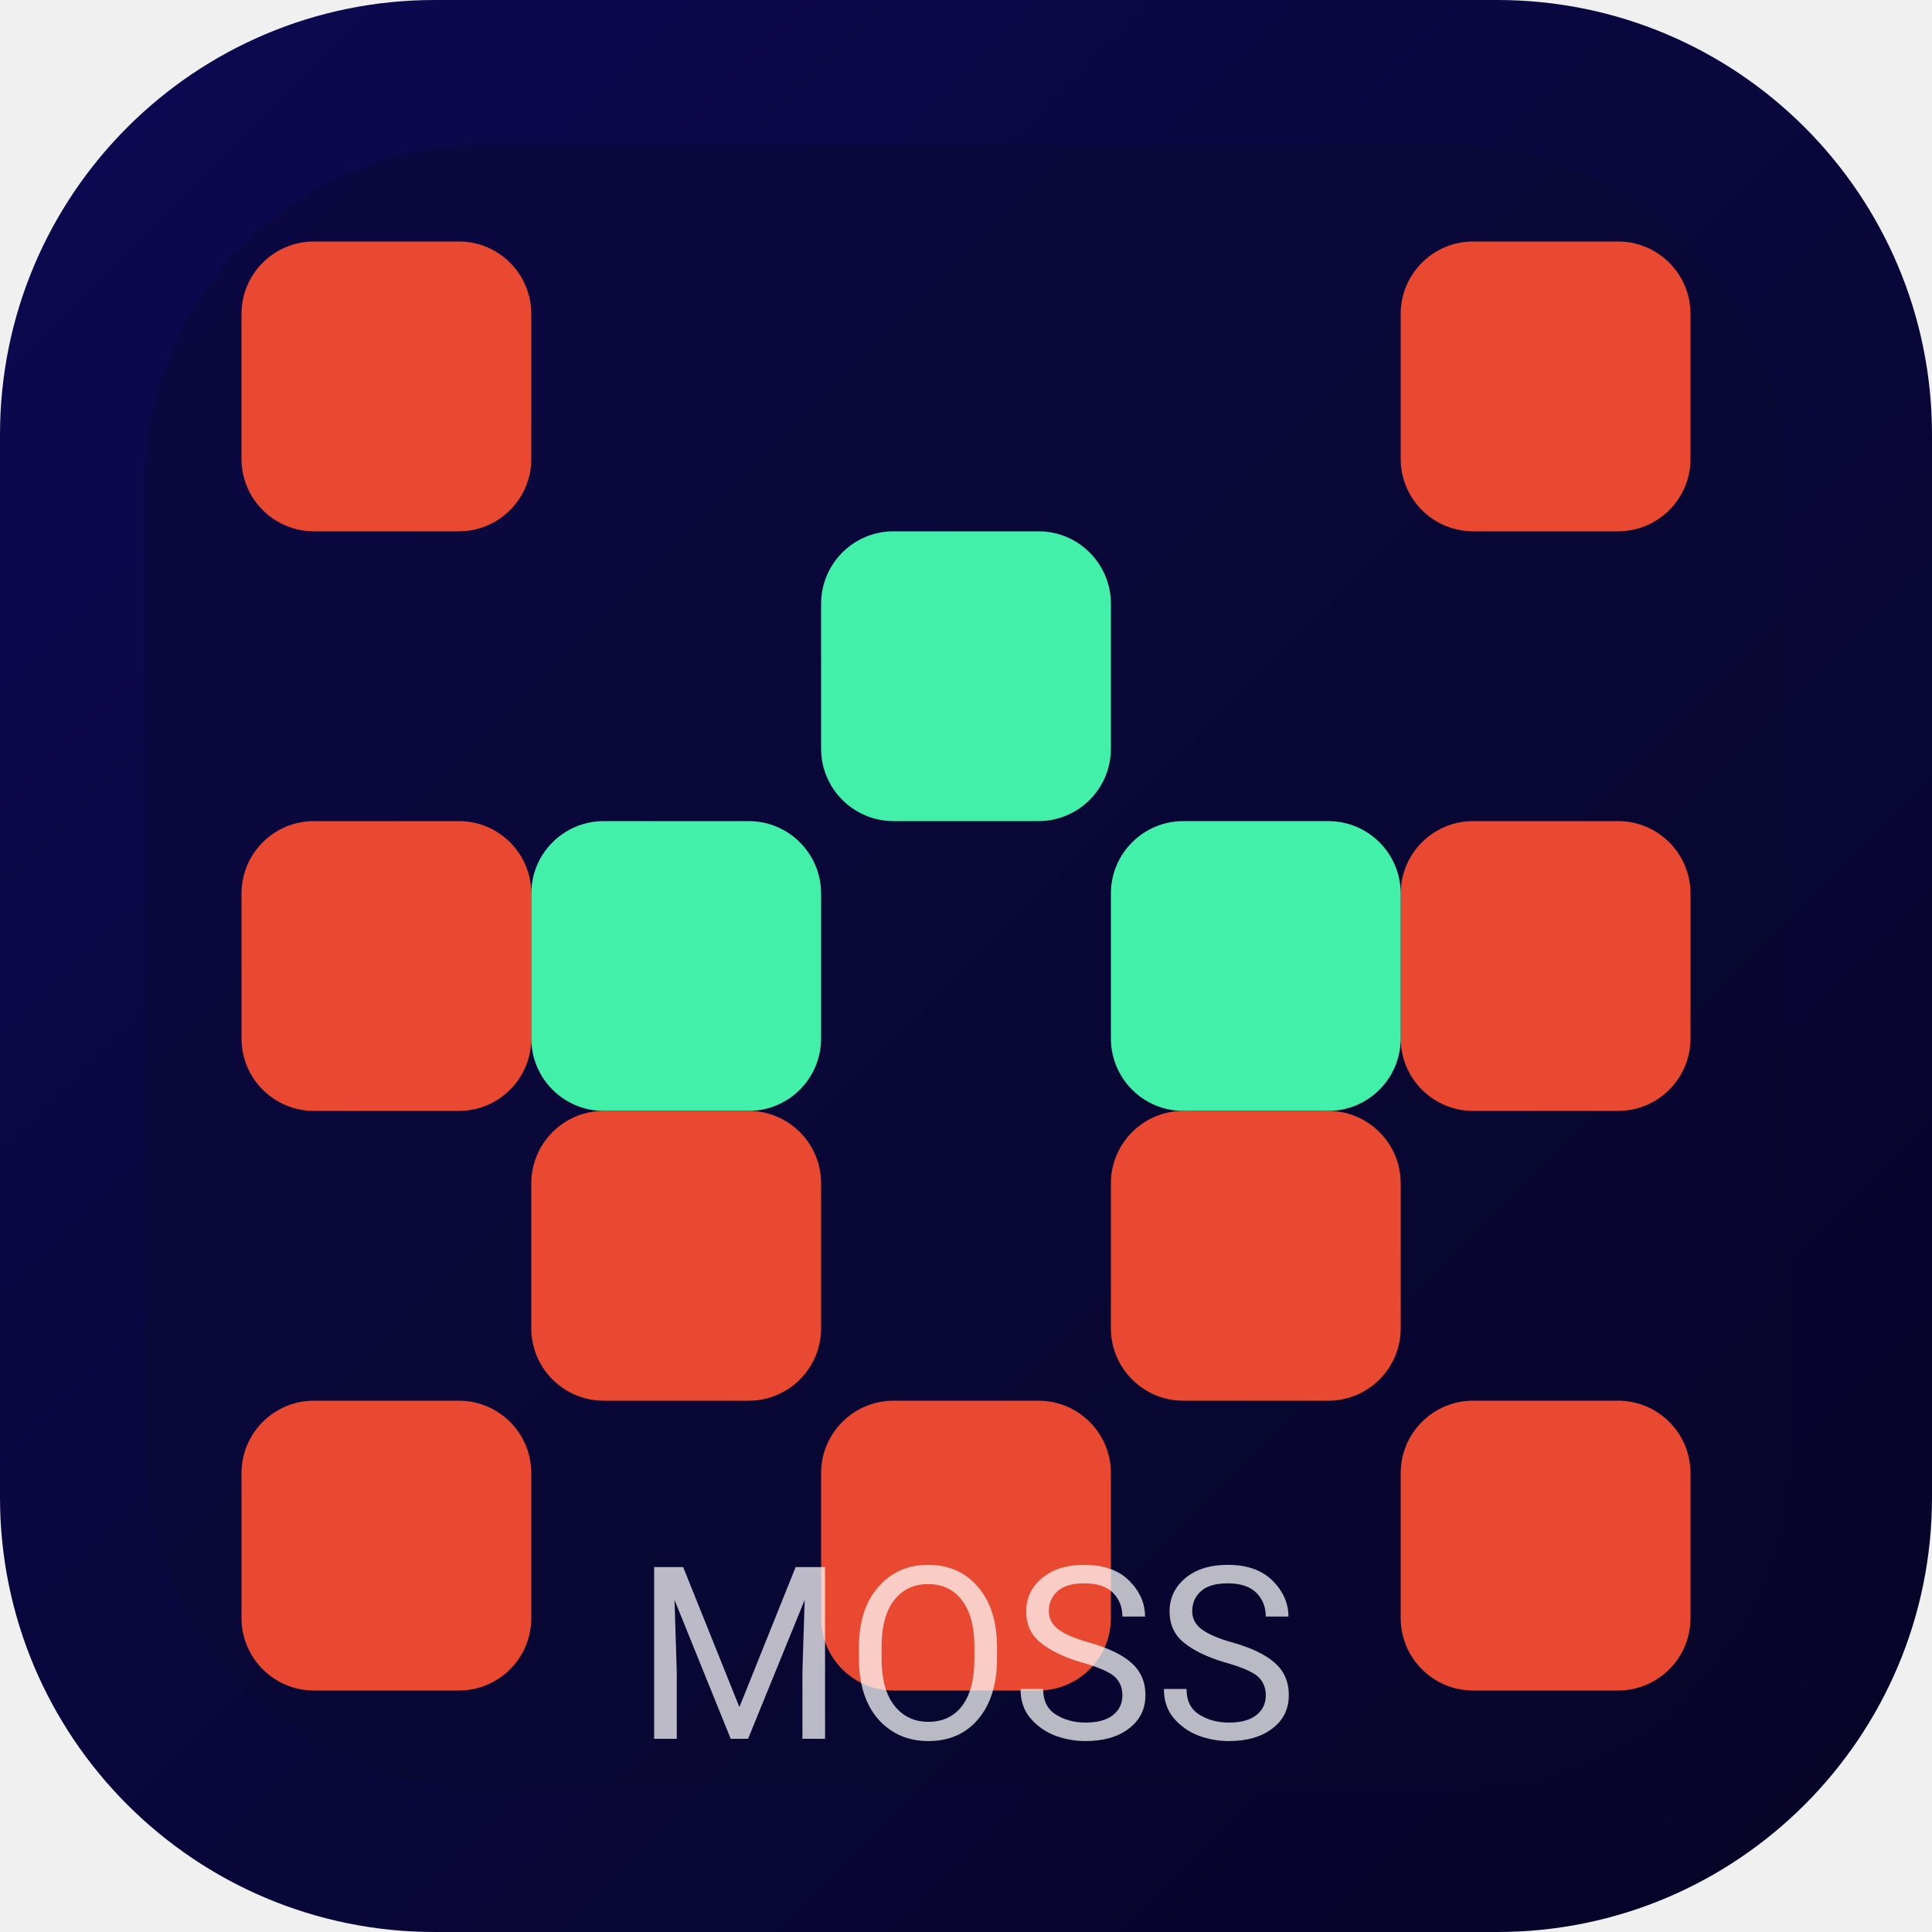
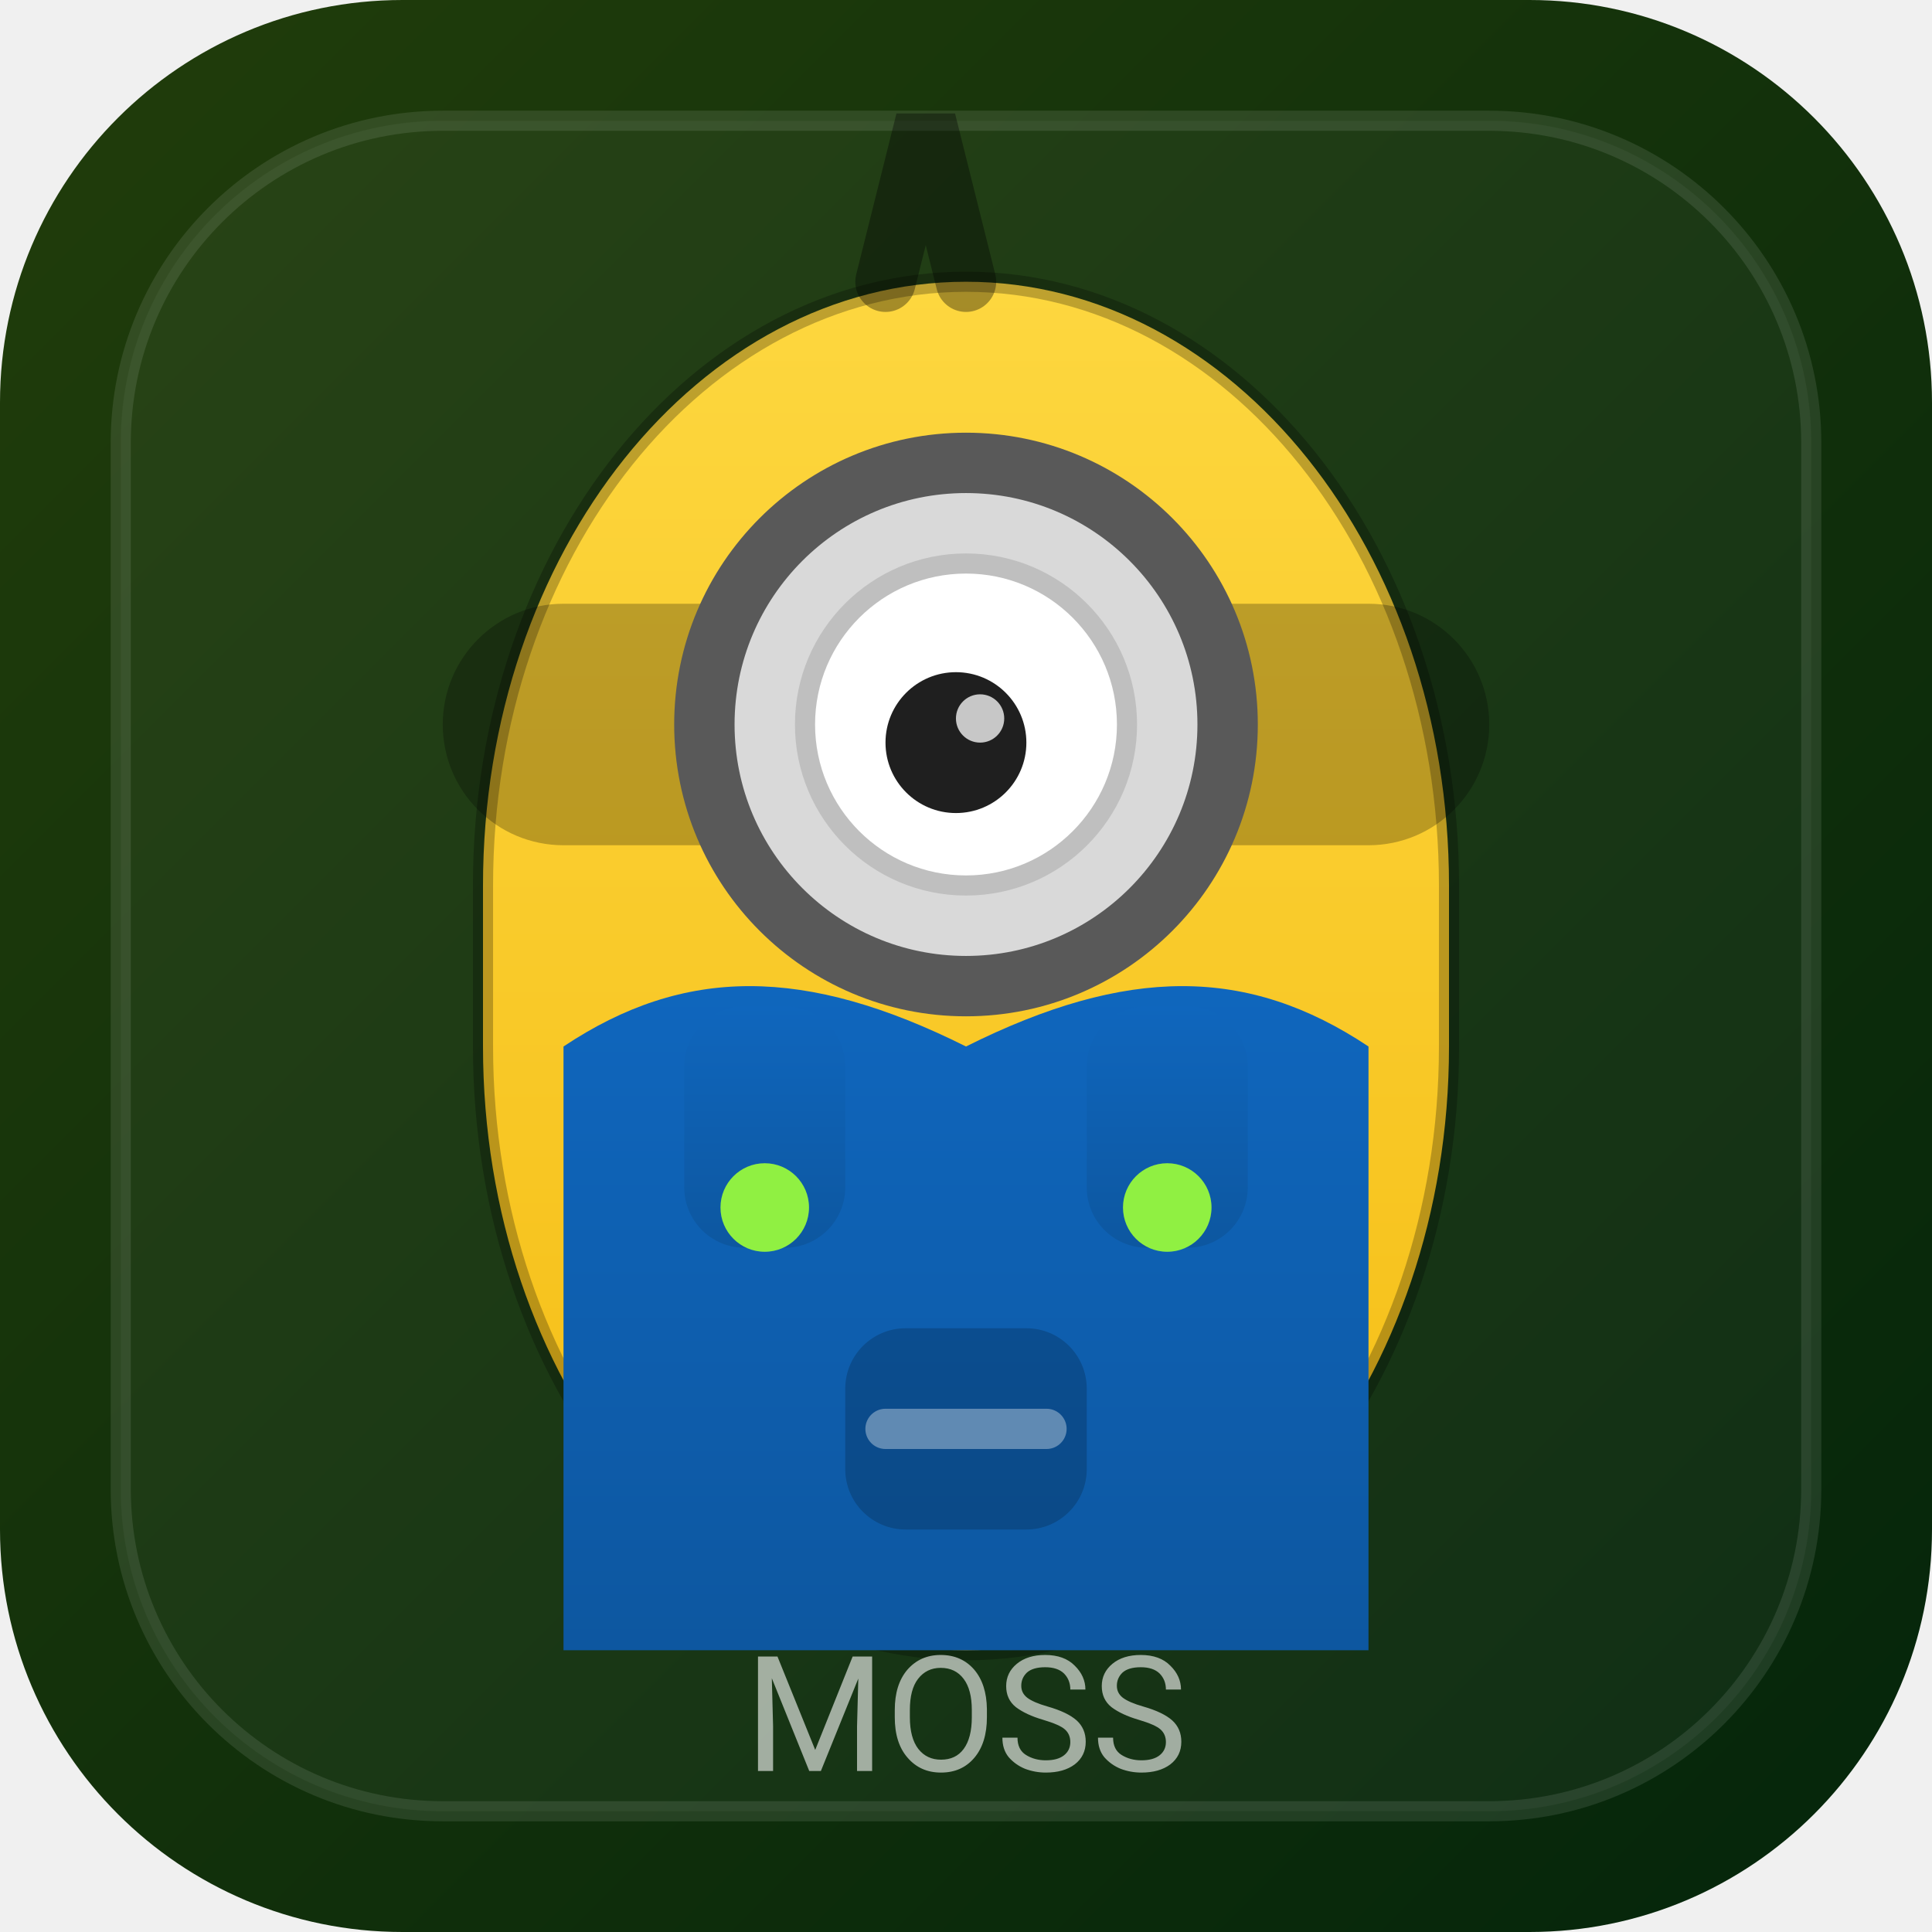
- <svg xmlns="http://www.w3.org/2000/svg" width="80" height="80" viewBox="0 0 80 80">
+ <svg xmlns="http://www.w3.org/2000/svg" width="96" height="96" viewBox="0 0 96 96">
  <defs>
-     <linearGradient id="g" x1="0" y1="0" x2="1" y2="1">
-       <stop offset="0" stop-color="hsl(243 80% 18%)" />
-       <stop offset="1" stop-color="hsl(243 80% 8%)" />
+     <linearGradient id="bg" x1="0" y1="0" x2="1" y2="1">
+       <stop offset="0" stop-color="hsl(93 70% 14%)" />
+       <stop offset="1" stop-color="hsl(133 80% 8%)" />
+     </linearGradient>
+     <linearGradient id="body" x1="0" y1="0" x2="0" y2="1">
+       <stop offset="0" stop-color="hsl(48 98% 62%)" />
+       <stop offset="1" stop-color="hsl(45 92% 52%)" />
+     </linearGradient>
+     <linearGradient id="denim" x1="0" y1="0" x2="0" y2="1">
+       <stop offset="0" stop-color="hsl(210 85% 40%)" />
+       <stop offset="1" stop-color="hsl(210 85% 34%)" />
    </linearGradient>
  </defs>
-   <rect x="0" y="0" width="80" height="80" rx="18" fill="url(#g)" />
-   <rect x="6" y="6" width="68" height="68" rx="14" fill="hsl(243 70% 10%)" opacity="0.35" />
-   <rect x="10" y="10" width="12" height="12" rx="3" fill="hsl(8 80% 55%)" />
-   <rect x="58" y="10" width="12" height="12" rx="3" fill="hsl(8 80% 55%)" />
-   <rect x="34" y="22" width="12" height="12" rx="3" fill="hsl(156 85% 60%)" />
-   <rect x="10" y="34" width="12" height="12" rx="3" fill="hsl(8 80% 55%)" />
-   <rect x="58" y="34" width="12" height="12" rx="3" fill="hsl(8 80% 55%)" />
-   <rect x="22" y="34" width="12" height="12" rx="3" fill="hsl(156 85% 60%)" />
-   <rect x="46" y="34" width="12" height="12" rx="3" fill="hsl(156 85% 60%)" />
-   <rect x="22" y="46" width="12" height="12" rx="3" fill="hsl(8 80% 55%)" />
-   <rect x="46" y="46" width="12" height="12" rx="3" fill="hsl(8 80% 55%)" />
-   <rect x="10" y="58" width="12" height="12" rx="3" fill="hsl(8 80% 55%)" />
-   <rect x="58" y="58" width="12" height="12" rx="3" fill="hsl(8 80% 55%)" />
-   <rect x="34" y="58" width="12" height="12" rx="3" fill="hsl(8 80% 55%)" />
-   <text x="40" y="72" text-anchor="middle" font-family="ui-sans-serif, system-ui, -apple-system, Segoe UI, Roboto, Helvetica, Arial" font-size="10" fill="rgba(255,255,255,0.72)">MOSS</text>
+   <rect x="0" y="0" width="96" height="96" rx="20" fill="url(#bg)" />
+   <rect x="6" y="6" width="84" height="84" rx="16" fill="rgba(255,255,255,0.04)" stroke="rgba(255,255,255,0.10)" />
+   <rect x="24" y="14" width="48" height="68" rx="30" fill="url(#body)" stroke="rgba(0,0,0,0.25)" />
+   <path d="M 44 14 L 46 6 L 48 14" stroke="rgba(0,0,0,0.35)" stroke-width="3" stroke-linecap="round" fill="none" />
+   <rect x="22" y="30" width="52" height="12" rx="6" fill="rgba(0,0,0,0.25)" />
+   <circle cx="48" cy="36" r="13" fill="hsl(0 0% 85%)" stroke="hsl(0 0% 35%)" stroke-width="3" />
+   <circle cx="48" cy="36" r="8" fill="white" stroke="hsl(0 0% 75%)" stroke-width="1" />
+   <circle cx="47.5" cy="36.9" r="3.5" fill="hsl(0 0% 12%)" />
+   <circle cx="48.7" cy="35.7" r="1.2" fill="rgba(255,255,255,0.75)" />
+   <path d="M 40 58 Q 48 64 60 57" stroke="rgba(0,0,0,0.45)" stroke-width="3" stroke-linecap="round" fill="none" />
+   <path d="M 28 52 C 34 48 40 48 48 52 C 56 48 62 48 68 52 L 68 82 L 28 82 Z" fill="url(#denim)" />
+   <rect x="34" y="50" width="8" height="12" rx="3" fill="url(#denim)" />
+   <rect x="54" y="50" width="8" height="12" rx="3" fill="url(#denim)" />
+   <circle cx="38" cy="60" r="2.2" fill="hsl(93 85% 60%)" />
+   <circle cx="58" cy="60" r="2.2" fill="hsl(93 85% 60%)" />
+   <rect x="42" y="66" width="12" height="10" rx="3" fill="rgba(0,0,0,0.18)" />
+   <path d="M 44 71 L 52 71" stroke="rgba(255,255,255,0.35)" stroke-width="2" stroke-linecap="round" />
+   <text x="48" y="88" text-anchor="middle" font-family="ui-sans-serif, system-ui, -apple-system, Segoe UI, Roboto, Helvetica, Arial" font-size="8" fill="rgba(255,255,255,0.60)">MOSS</text>
</svg>
